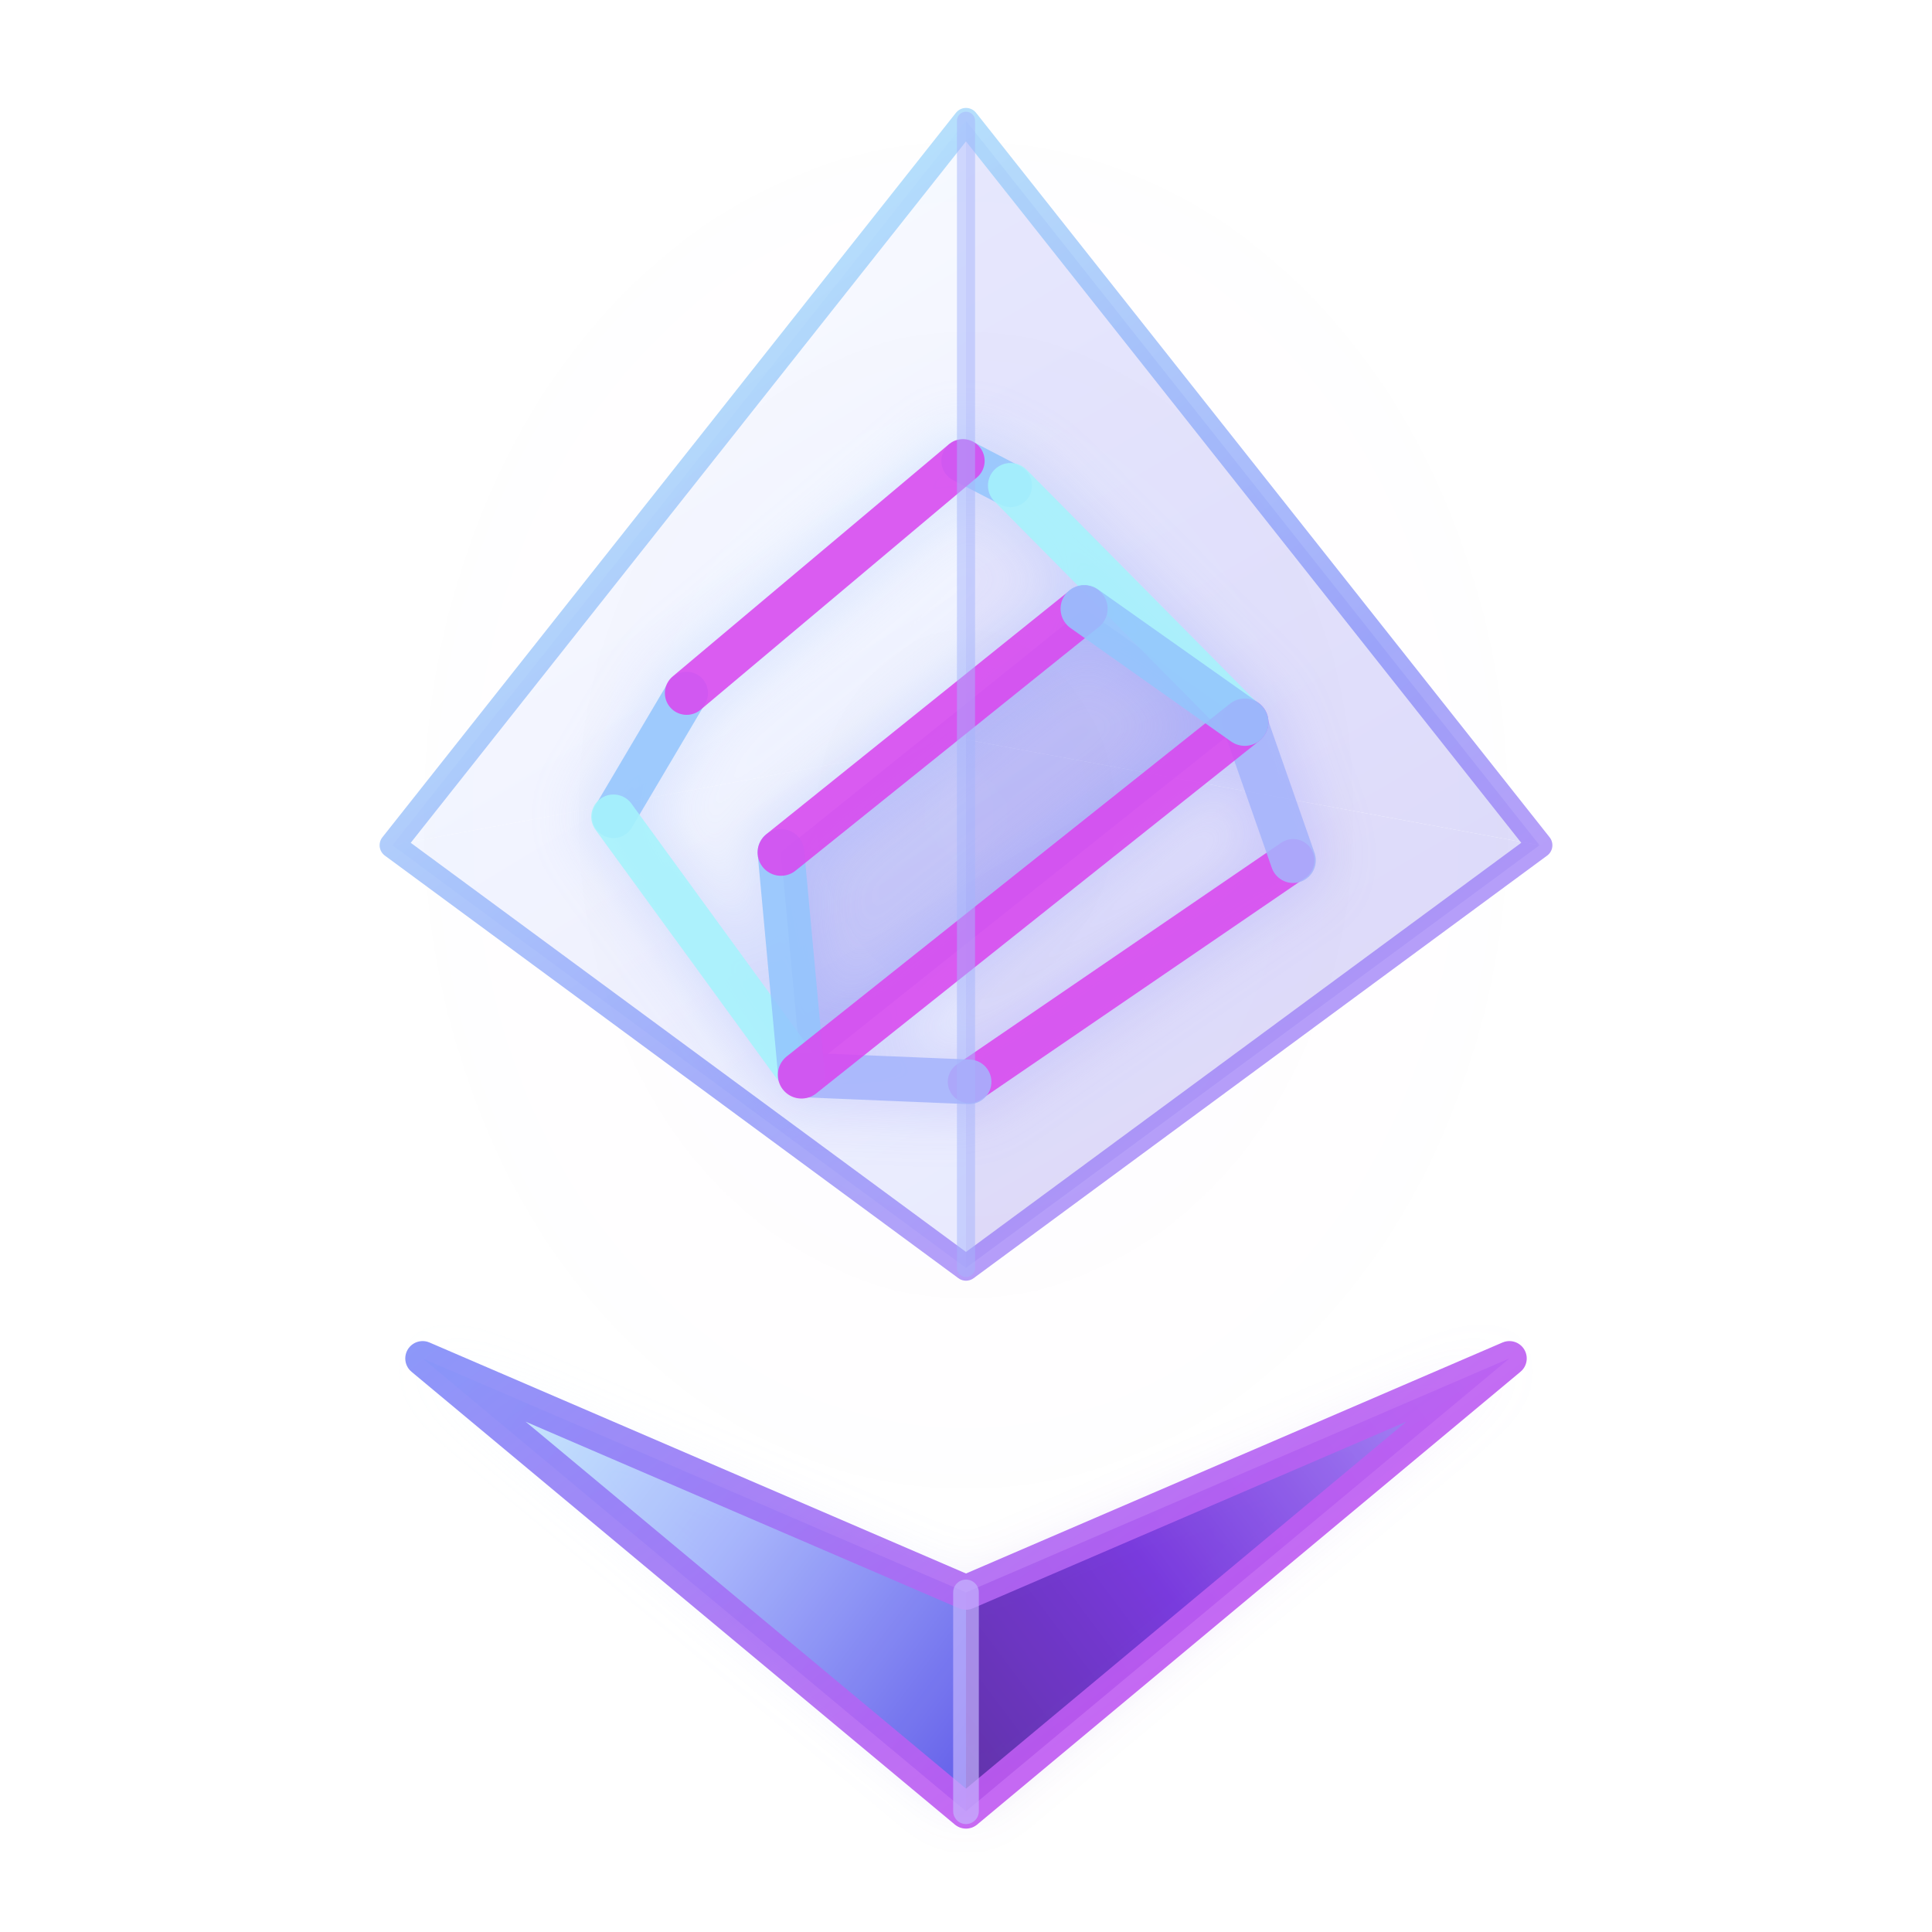
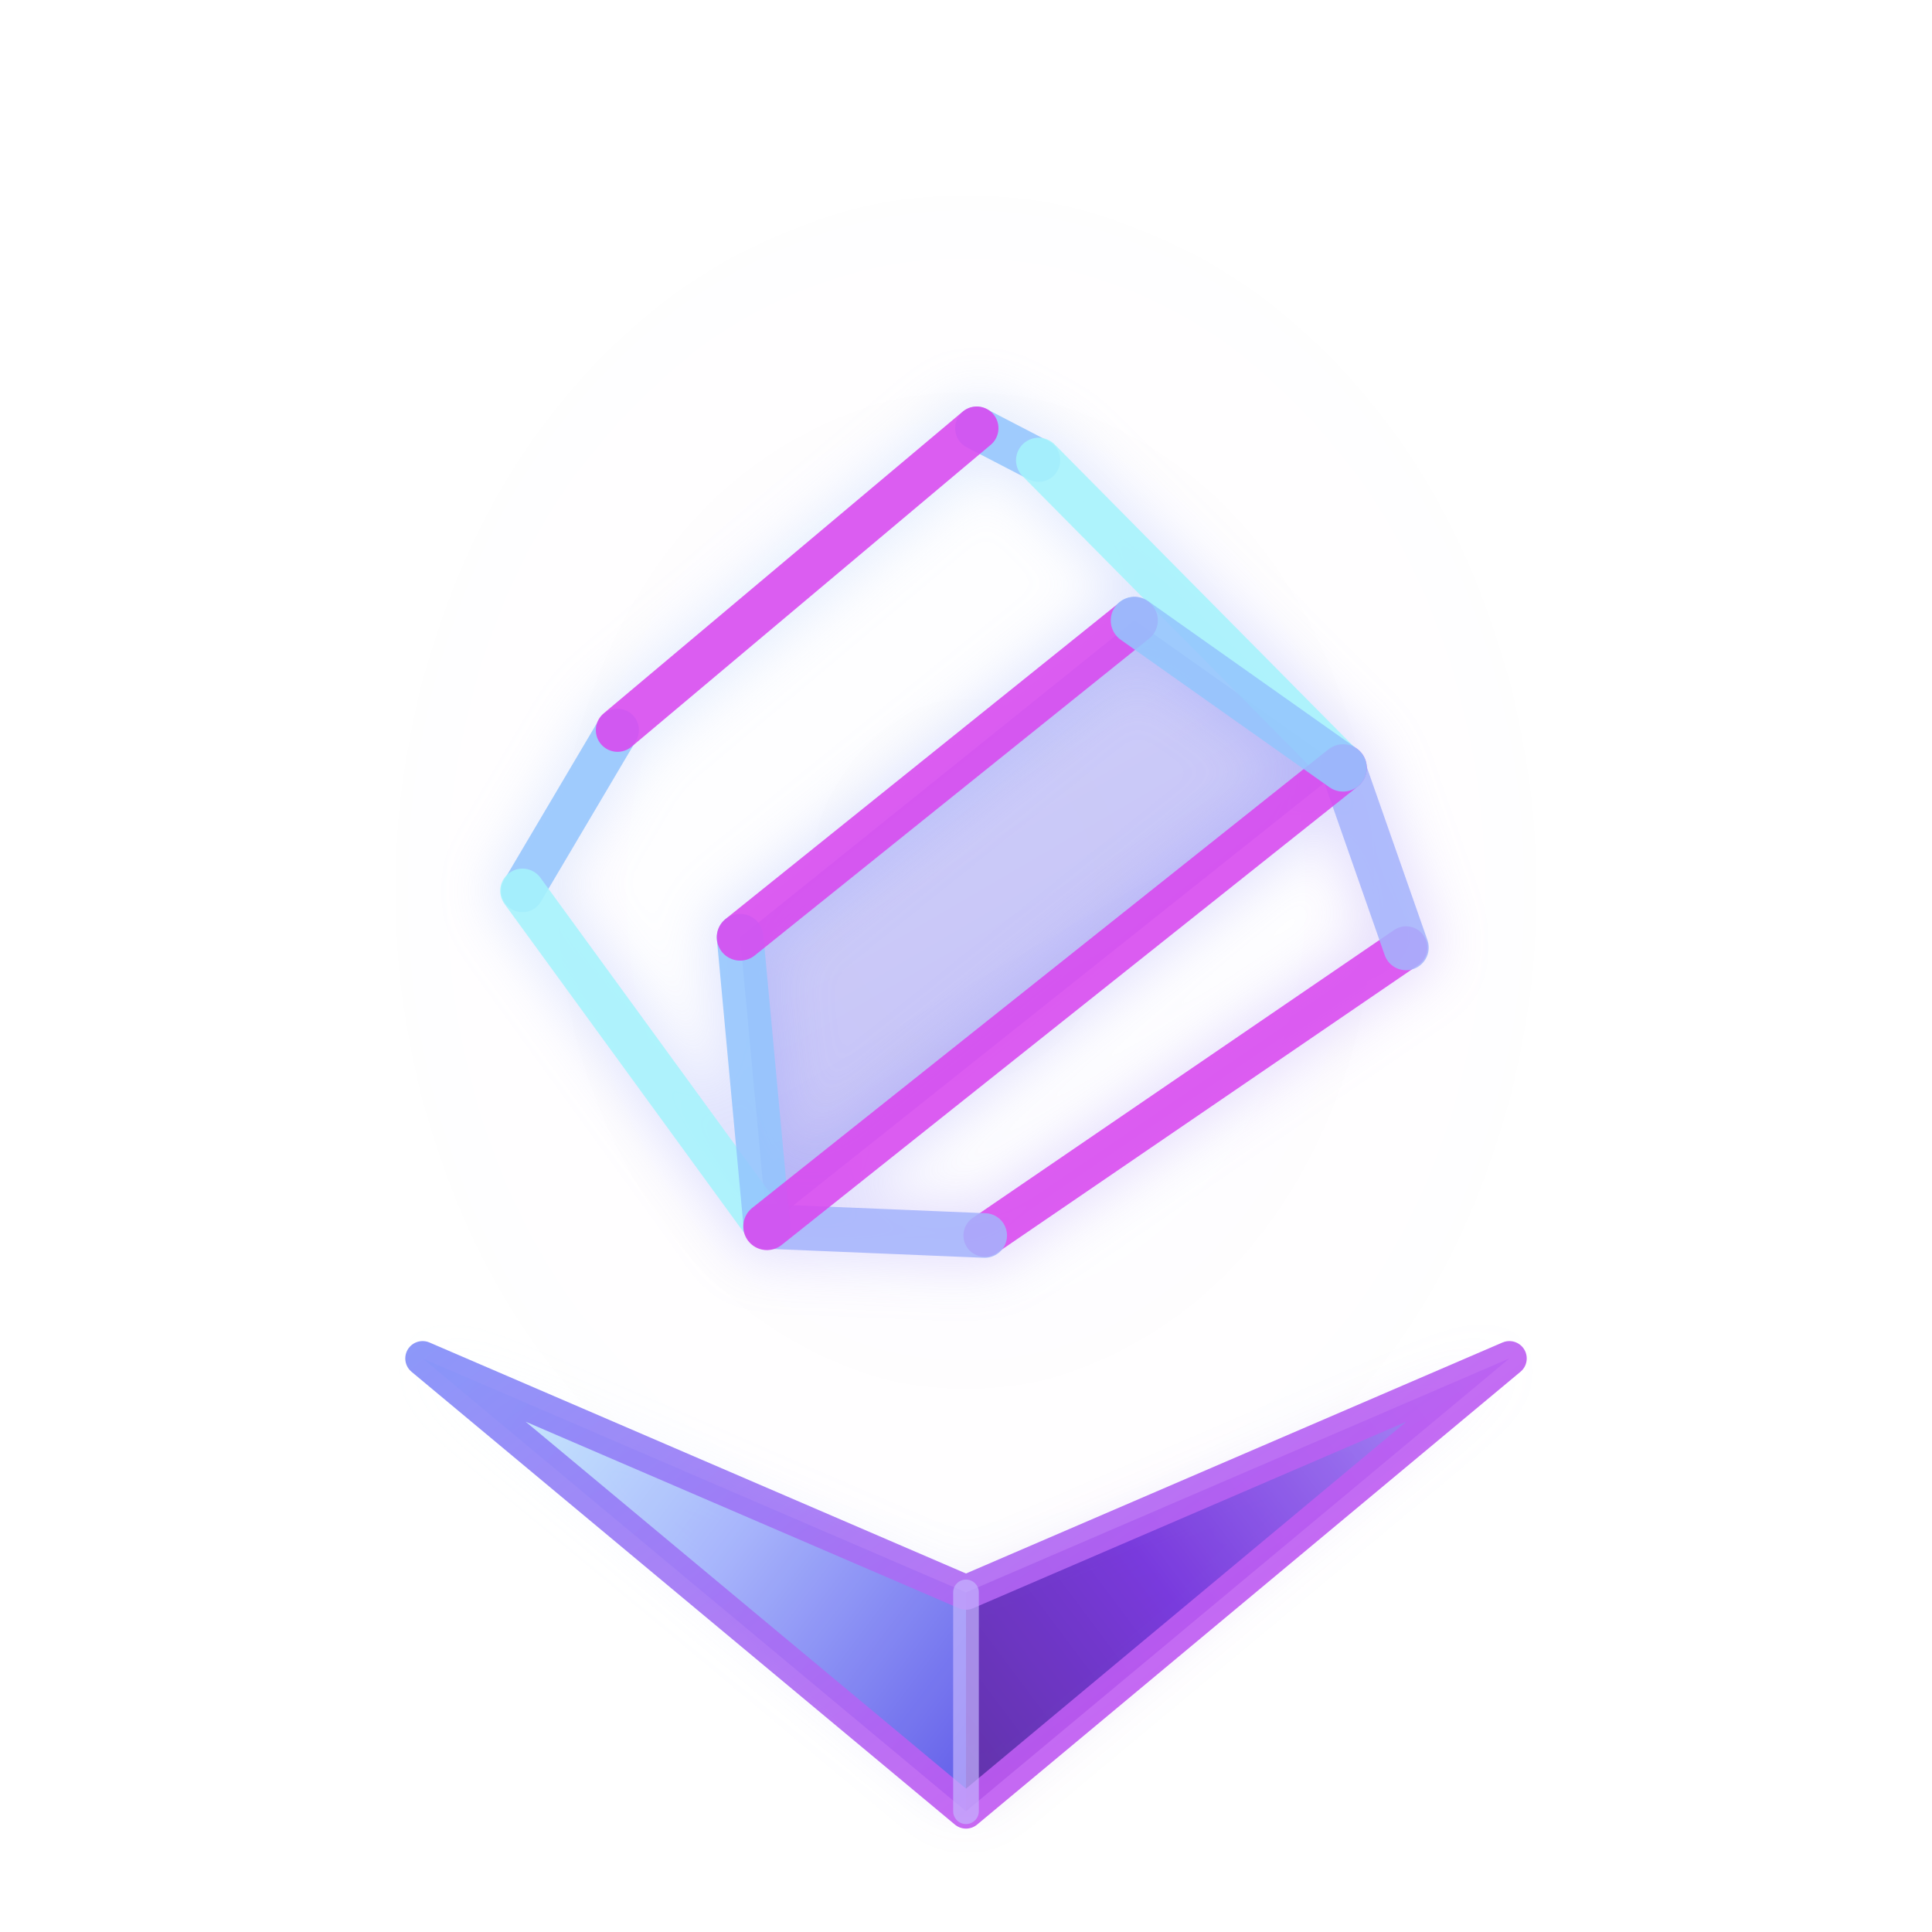
<svg xmlns="http://www.w3.org/2000/svg" viewBox="0 0 256 256" data-brand-silhouette="ethereum-tesseract-v">
  <defs>
    <linearGradient id="edge" x1="48" y1="24" x2="202" y2="232" gradientUnits="userSpaceOnUse">
      <stop offset="0" stop-color="#a5f3fc" />
      <stop offset=".5" stop-color="#818cf8" />
      <stop offset="1" stop-color="#d946ef" />
    </linearGradient>
    <radialGradient id="aura">
      <stop offset="0" stop-color="#818cf8" stop-opacity=".28" />
      <stop offset=".62" stop-color="#7c3aed" stop-opacity=".14" />
      <stop offset="1" stop-color="#c026d3" stop-opacity="0" />
    </radialGradient>
    <linearGradient id="face-light" x1="58" y1="34" x2="170" y2="218" gradientUnits="userSpaceOnUse">
      <stop offset="0" stop-color="#e0f2fe" />
      <stop offset=".5" stop-color="#a5b4fc" />
      <stop offset="1" stop-color="#6366f1" />
    </linearGradient>
    <linearGradient id="face-dark" x1="92" y1="36" x2="202" y2="224" gradientUnits="userSpaceOnUse">
      <stop offset="0" stop-color="#818cf8" />
      <stop offset=".54" stop-color="#4f46e5" />
      <stop offset="1" stop-color="#86198f" />
    </linearGradient>
    <linearGradient id="base-left" x1="56" y1="180" x2="136" y2="240" gradientUnits="userSpaceOnUse">
      <stop offset="0" stop-color="#cffafe" />
      <stop offset=".46" stop-color="#a5b4fc" />
      <stop offset="1" stop-color="#4f46e5" />
    </linearGradient>
    <linearGradient id="base-right" x1="200" y1="180" x2="120" y2="240" gradientUnits="userSpaceOnUse">
      <stop offset="0" stop-color="#a78bfa" />
      <stop offset=".55" stop-color="#6d28d9" />
      <stop offset="1" stop-color="#4c1d95" />
    </linearGradient>
-     <clipPath id="upper-clip">
-       <polygon points="128,16 204,112 128,168 52,112" />
-     </clipPath>
    <filter id="glow" x="-35%" y="-35%" width="170%" height="170%" color-interpolation-filters="sRGB">
      <feGaussianBlur stdDeviation="3.5" />
    </filter>
  </defs>
-   <ellipse cx="128" cy="108" rx="82" ry="102" fill="url(#aura)" opacity=".045" filter="url(#glow)" />
+   <ellipse cx="128" cy="118" rx="86" ry="106" fill="url(#aura)" opacity=".045" filter="url(#glow)" />
  <g data-brand-part="ethereum-v-base" data-ethereum-v-base="stable">
    <g filter="url(#glow)" opacity=".14">
      <polygon points="56,180 128,211 128,240" fill="url(#base-left)" />
      <polygon points="200,180 128,211 128,240" fill="url(#base-right)" />
    </g>
    <polygon points="56,180 128,211 128,240" fill="url(#base-left)" opacity=".94" />
    <polygon points="200,180 128,211 128,240" fill="url(#base-right)" opacity=".9" />
    <path d="M56 180 L128 211 L200 180 L128 240 Z" fill="none" stroke="url(#edge)" stroke-linecap="round" stroke-linejoin="round" stroke-width="4.6" opacity=".9" />
    <path d="M128 211 L128 240" fill="none" stroke="#c4b5fd" stroke-linecap="round" stroke-width="3.4" opacity=".68" />
  </g>
-   <g data-brand-part="upper-tesseract">
-     <g opacity=".19">
-       <polygon points="128,16 52,112 128,98" fill="url(#face-light)" />
-       <polygon points="128,16 204,112 128,98" fill="url(#face-dark)" />
-       <polygon points="52,112 128,168 128,98" fill="url(#face-light)" />
-       <polygon points="204,112 128,168 128,98" fill="url(#face-dark)" />
+   <g data-brand-part="upper-tesseract" data-upper-frame="none">
+     <g>
+       <polygon points="98.07,124.19 101.62,162.51 177.97,101.75 150.32,82.21" fill="url(#face-dark)" opacity="0.32" />
    </g>
-     <g clip-path="url(#upper-clip)">
-       <g>
-         <polygon points="103.48,112.95 106.2,142.43 164.94,95.69 143.67,80.66" fill="url(#face-dark)" opacity="0.28" />
-       </g>
-       <g fill="none" stroke="url(#edge)" stroke-linecap="round" opacity=".24" filter="url(#glow)">
-         <line x1="128.41" y1="143.35" x2="171.35" y2="114" stroke-width="8.01" />
-         <line x1="90.98" y1="91.84" x2="81.29" y2="108.22" stroke-width="8.02" />
-         <line x1="127.59" y1="61.07" x2="133.9" y2="64.34" stroke-width="8.12" />
-         <line x1="90.98" y1="91.84" x2="127.59" y2="61.07" stroke-width="8.18" />
-         <line x1="106.2" y1="142.43" x2="81.29" y2="108.22" stroke-width="8.37" />
-         <line x1="128.41" y1="143.35" x2="106.2" y2="142.43" stroke-width="8.4" />
-         <line x1="164.94" y1="95.69" x2="133.9" y2="64.34" stroke-width="8.51" />
-         <line x1="171.35" y1="114" x2="164.94" y2="95.69" stroke-width="8.53" />
-         <line x1="103.48" y1="112.95" x2="106.2" y2="142.43" stroke-width="8.8" />
-         <line x1="103.48" y1="112.95" x2="143.67" y2="80.66" stroke-width="8.81" />
-         <line x1="106.2" y1="142.43" x2="164.94" y2="95.69" stroke-width="8.92" />
-         <line x1="143.67" y1="80.66" x2="164.94" y2="95.69" stroke-width="8.94" />
-       </g>
-       <g fill="none" stroke-linecap="round">
-         <line x1="128.41" y1="143.35" x2="171.35" y2="114" stroke="#d946ef" stroke-width="5.64" opacity="0.86" />
-         <line x1="90.98" y1="91.84" x2="81.29" y2="108.22" stroke="#93c5fd" stroke-width="5.65" opacity="0.86" />
-         <line x1="127.59" y1="61.07" x2="133.9" y2="64.34" stroke="#93c5fd" stroke-width="5.71" opacity="0.86" />
-         <line x1="90.98" y1="91.84" x2="127.59" y2="61.07" stroke="#d946ef" stroke-width="5.76" opacity="0.86" />
-         <line x1="106.2" y1="142.43" x2="81.29" y2="108.22" stroke="#a5f3fc" stroke-width="5.89" opacity="0.86" />
-         <line x1="128.41" y1="143.35" x2="106.2" y2="142.43" stroke="#a5b4fc" stroke-width="5.91" opacity="0.86" />
-         <line x1="164.94" y1="95.69" x2="133.9" y2="64.34" stroke="#a5f3fc" stroke-width="5.98" opacity="0.86" />
-         <line x1="171.35" y1="114" x2="164.94" y2="95.69" stroke="#a5b4fc" stroke-width="6" opacity="0.86" />
-         <line x1="103.48" y1="112.95" x2="106.2" y2="142.43" stroke="#93c5fd" stroke-width="6.18" opacity="0.86" />
-         <line x1="103.48" y1="112.95" x2="143.67" y2="80.66" stroke="#d946ef" stroke-width="6.19" opacity="0.86" />
-         <line x1="106.2" y1="142.43" x2="164.94" y2="95.69" stroke="#d946ef" stroke-width="6.27" opacity="0.86" />
-         <line x1="143.67" y1="80.66" x2="164.94" y2="95.69" stroke="#93c5fd" stroke-width="6.28" opacity="0.86" />
-       </g>
+     <g fill="none" stroke="url(#edge)" stroke-linecap="round" opacity=".24" filter="url(#glow)">
+       <line x1="130.48" y1="163.71" x2="186.31" y2="125.56" stroke-width="8.01" />
+       <line x1="81.83" y1="96.74" x2="69.23" y2="118.04" stroke-width="8.02" />
+       <line x1="129.42" y1="56.74" x2="137.62" y2="60.99" stroke-width="8.12" />
+       <line x1="81.83" y1="96.74" x2="129.42" y2="56.74" stroke-width="8.18" />
+       <line x1="101.62" y1="162.51" x2="69.23" y2="118.04" stroke-width="8.37" />
+       <line x1="130.48" y1="163.71" x2="101.62" y2="162.51" stroke-width="8.4" />
+       <line x1="177.97" y1="101.75" x2="137.62" y2="60.99" stroke-width="8.51" />
+       <line x1="186.31" y1="125.56" x2="177.97" y2="101.75" stroke-width="8.53" />
+       <line x1="98.07" y1="124.19" x2="101.62" y2="162.51" stroke-width="8.8" />
+       <line x1="98.07" y1="124.19" x2="150.32" y2="82.21" stroke-width="8.81" />
+       <line x1="101.62" y1="162.51" x2="177.97" y2="101.75" stroke-width="8.92" />
+       <line x1="150.32" y1="82.21" x2="177.97" y2="101.75" stroke-width="8.94" />
    </g>
-     <path d="M128 16 L204 112 L128 168 L52 112 Z" fill="none" stroke="url(#edge)" stroke-linecap="round" stroke-linejoin="round" stroke-width="3.4" opacity=".72" />
-     <path d="M128 16 L128 98 L128 168" fill="none" stroke="#a5b4fc" stroke-linecap="round" stroke-linejoin="round" stroke-width="2.4" opacity=".5" />
+     <g fill="none" stroke-linecap="round">
+       <line x1="130.48" y1="163.71" x2="186.31" y2="125.56" stroke="#d946ef" stroke-width="5.64" opacity="0.86" />
+       <line x1="81.83" y1="96.74" x2="69.23" y2="118.04" stroke="#93c5fd" stroke-width="5.65" opacity="0.86" />
+       <line x1="129.42" y1="56.74" x2="137.62" y2="60.99" stroke="#93c5fd" stroke-width="5.71" opacity="0.86" />
+       <line x1="81.83" y1="96.74" x2="129.42" y2="56.74" stroke="#d946ef" stroke-width="5.76" opacity="0.86" />
+       <line x1="101.62" y1="162.51" x2="69.23" y2="118.04" stroke="#a5f3fc" stroke-width="5.89" opacity="0.86" />
+       <line x1="130.48" y1="163.71" x2="101.62" y2="162.51" stroke="#a5b4fc" stroke-width="5.91" opacity="0.86" />
+       <line x1="177.97" y1="101.75" x2="137.62" y2="60.99" stroke="#a5f3fc" stroke-width="5.98" opacity="0.86" />
+       <line x1="186.31" y1="125.56" x2="177.97" y2="101.75" stroke="#a5b4fc" stroke-width="6" opacity="0.86" />
+       <line x1="98.07" y1="124.19" x2="101.62" y2="162.51" stroke="#93c5fd" stroke-width="6.18" opacity="0.86" />
+       <line x1="98.07" y1="124.19" x2="150.32" y2="82.21" stroke="#d946ef" stroke-width="6.19" opacity="0.86" />
+       <line x1="101.62" y1="162.51" x2="177.97" y2="101.75" stroke="#d946ef" stroke-width="6.27" opacity="0.86" />
+       <line x1="150.32" y1="82.21" x2="177.97" y2="101.75" stroke="#93c5fd" stroke-width="6.28" opacity="0.86" />
+     </g>
  </g>
</svg>
